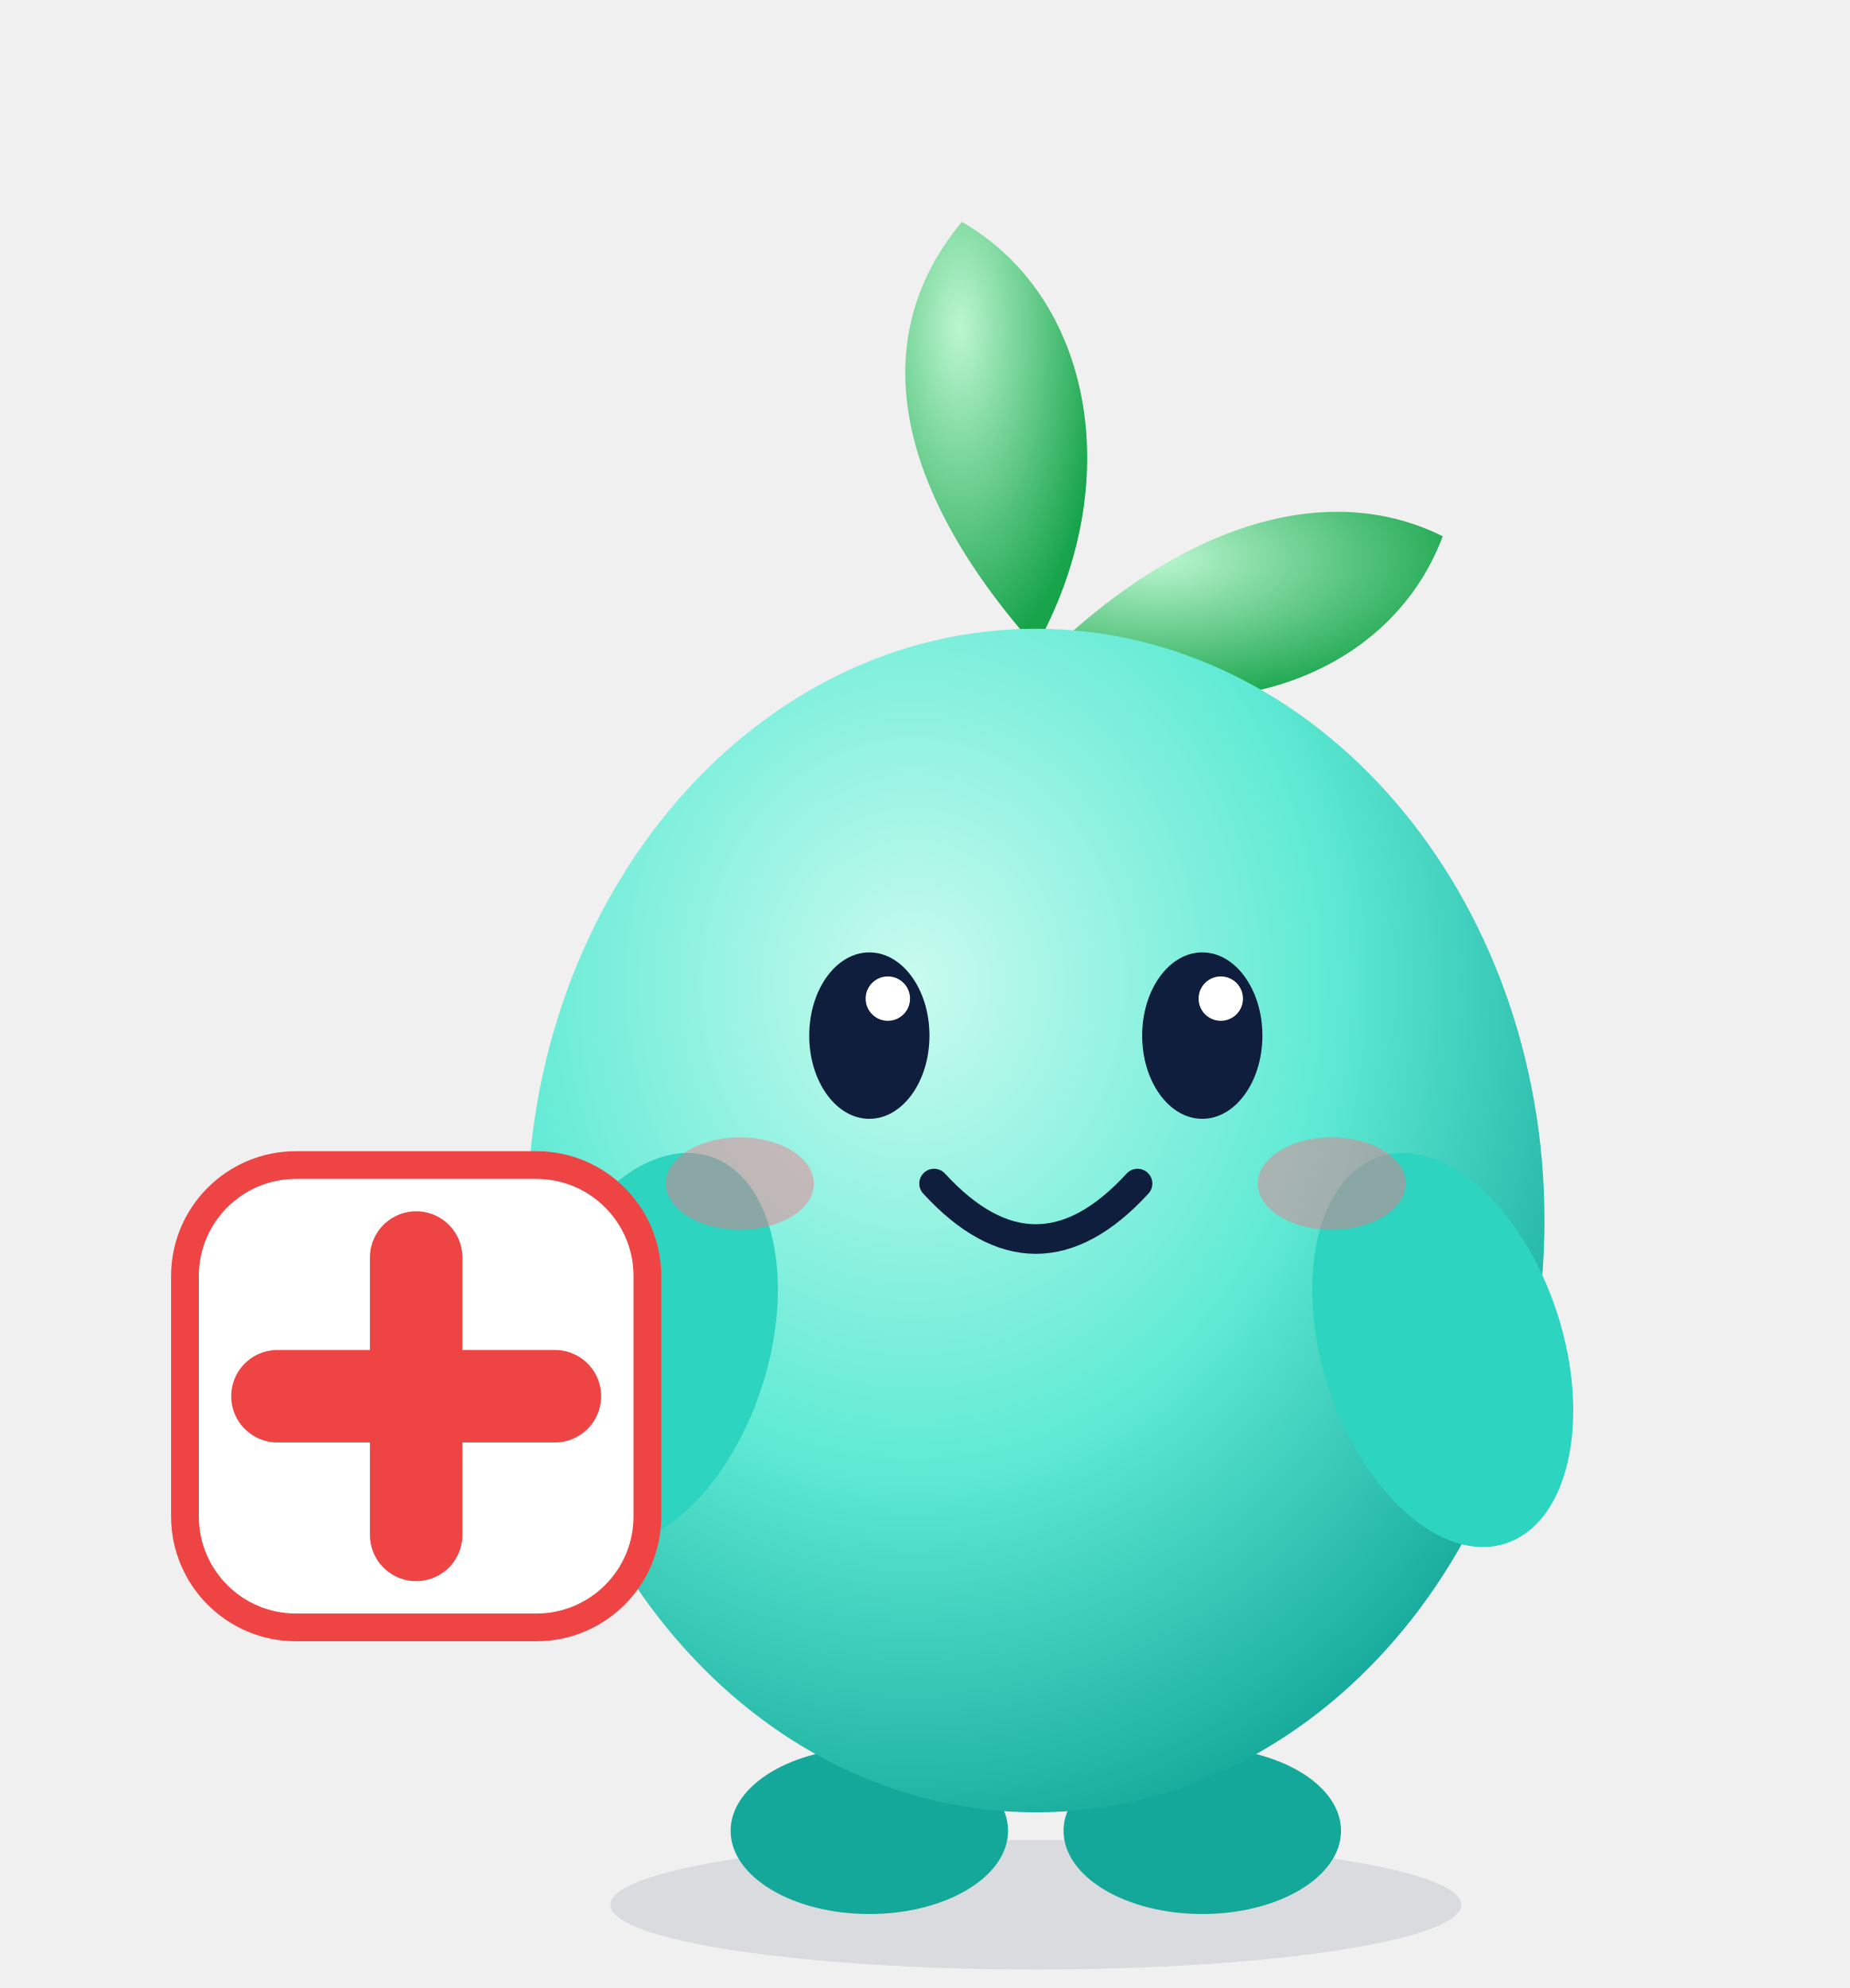
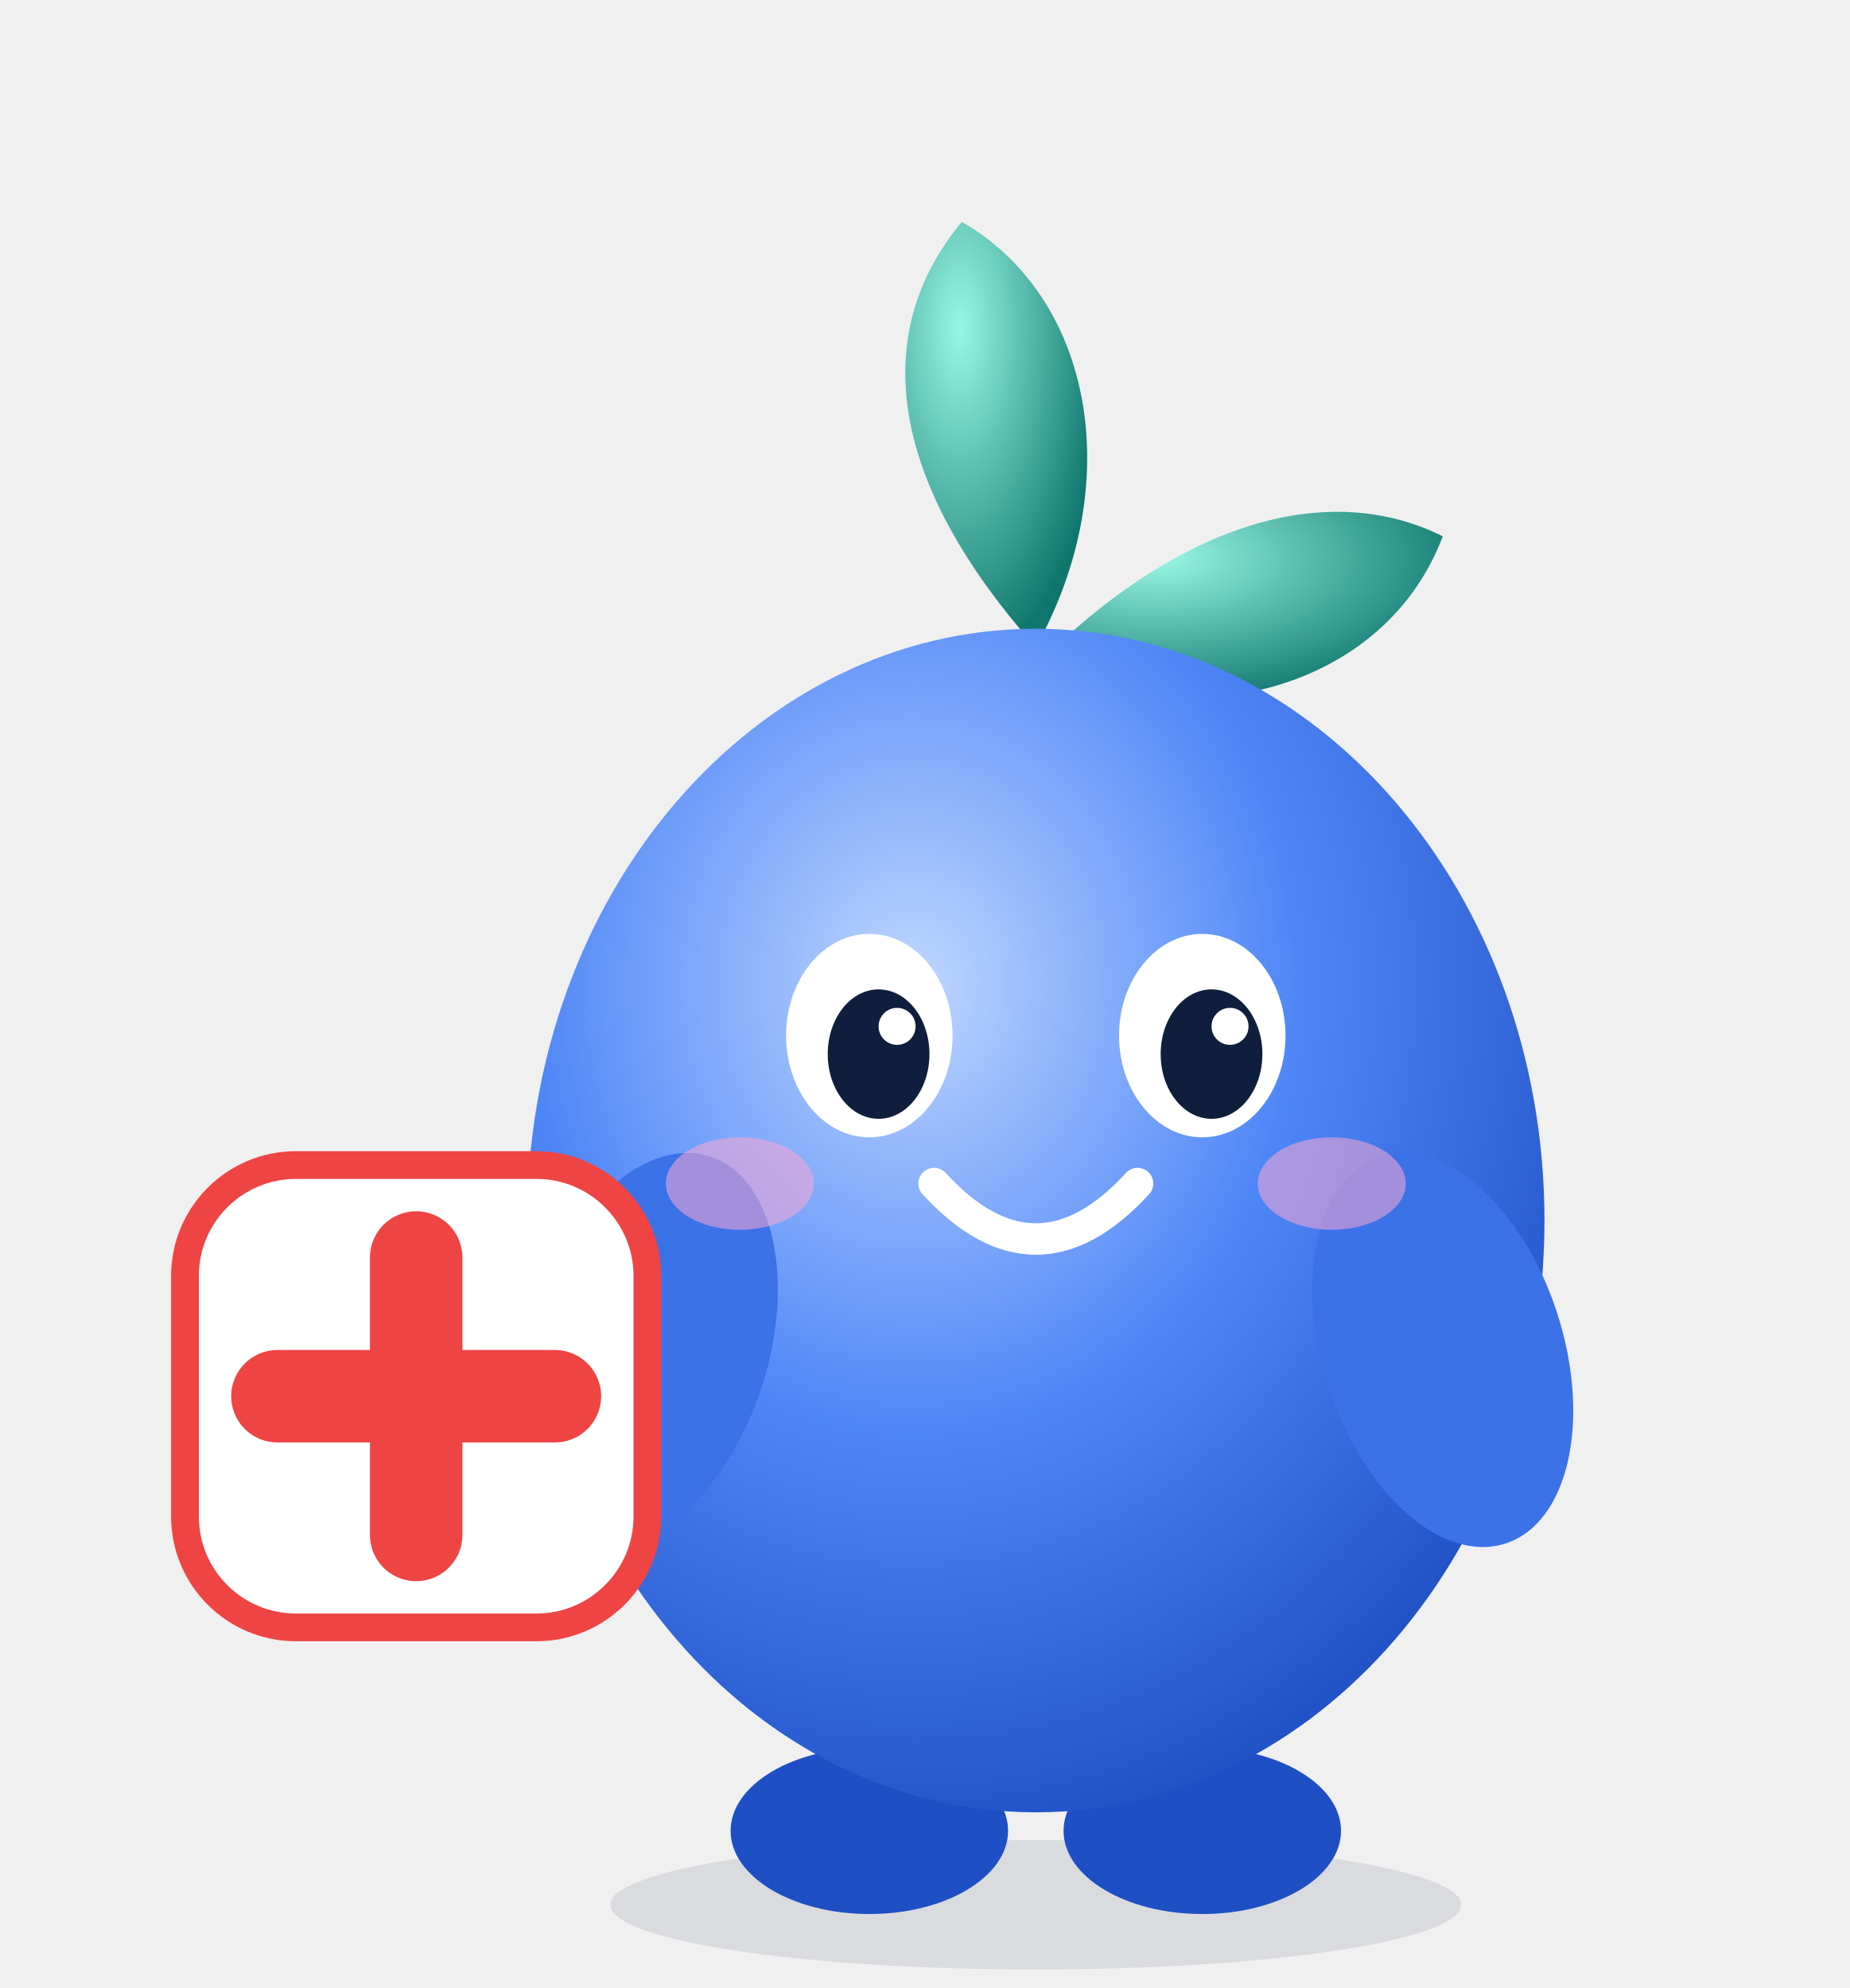
<svg xmlns="http://www.w3.org/2000/svg" viewBox="0 0 200 215">
  <defs>
    <radialGradient id="b" cx="38%" cy="30%" r="75%">
-       <stop offset="0" stop-color="#C9FBEF" />
-       <stop offset=".55" stop-color="#5EEAD4" />
-       <stop offset="1" stop-color="#14A89A" />
+       <stop offset="0" stop-color="#BFD6FF" />
+       <stop offset=".5" stop-color="#4F86F7" />
+       <stop offset="1" stop-color="#1E4FC4" />
    </radialGradient>
    <radialGradient id="l" cx="30%" cy="25%" r="80%">
-       <stop offset="0" stop-color="#BBF7D0" />
-       <stop offset="1" stop-color="#16A34A" />
+       <stop offset="0" stop-color="#99F6E4" />
+       <stop offset="1" stop-color="#0F766E" />
    </radialGradient>
  </defs>
  <ellipse cx="112" cy="206" rx="46" ry="7" fill="#0F1E3D" opacity=".10" />
-   <ellipse cx="94" cy="198" rx="15" ry="9" fill="#14A89A" />
-   <ellipse cx="130" cy="198" rx="15" ry="9" fill="#14A89A" />
+   <ellipse cx="94" cy="198" rx="15" ry="9" fill="#1E4FC4" />
+   <ellipse cx="130" cy="198" rx="15" ry="9" fill="#1E4FC4" />
  <path d="M112 70 C96 52 94 36 104 24 C118 32 122 52 112 70Z" fill="url(#l)" />
  <path d="M112 72 C128 56 144 52 156 58 C150 74 130 80 112 72Z" fill="url(#l)" />
  <ellipse cx="112" cy="132" rx="55" ry="64" fill="url(#b)" />
-   <ellipse cx="156" cy="146" rx="13" ry="22" fill="#2DD4BF" transform="rotate(-18 156 146)" />
-   <ellipse cx="70" cy="146" rx="13" ry="22" fill="#2DD4BF" transform="rotate(18 70 146)" />
-   <ellipse cx="94" cy="112" rx="6.5" ry="9" fill="#0F1E3D" />
-   <ellipse cx="130" cy="112" rx="6.5" ry="9" fill="#0F1E3D" />
-   <circle cx="96" cy="108" r="2.4" fill="#fff" />
-   <circle cx="132" cy="108" r="2.4" fill="#fff" />
-   <ellipse cx="80" cy="128" rx="8" ry="5" fill="#FB7185" opacity=".45" />
-   <ellipse cx="144" cy="128" rx="8" ry="5" fill="#FB7185" opacity=".45" />
-   <path d="M101 128 Q112 140 123 128" fill="none" stroke="#0F1E3D" stroke-width="3.2" stroke-linecap="round" />
+   <ellipse cx="156" cy="146" rx="13" ry="22" fill="#3B72E8" transform="rotate(-18 156 146)" />
+   <ellipse cx="70" cy="146" rx="13" ry="22" fill="#3B72E8" transform="rotate(18 70 146)" />
+   <ellipse cx="94" cy="112" rx="9" ry="11" fill="#fff" />
+   <ellipse cx="130" cy="112" rx="9" ry="11" fill="#fff" />
+   <ellipse cx="95" cy="114" rx="5.5" ry="7" fill="#0F1E3D" />
+   <ellipse cx="131" cy="114" rx="5.5" ry="7" fill="#0F1E3D" />
+   <circle cx="97" cy="111" r="2" fill="#fff" />
+   <circle cx="133" cy="111" r="2" fill="#fff" />
+   <ellipse cx="80" cy="128" rx="8" ry="5" fill="#F9A8D4" opacity=".55" />
+   <ellipse cx="144" cy="128" rx="8" ry="5" fill="#F9A8D4" opacity=".55" />
+   <path d="M101 128 Q112 140 123 128" fill="none" stroke="#fff" stroke-width="3.4" stroke-linecap="round" />
  <rect x="20" y="126" width="50" height="50" rx="12" fill="#fff" stroke="#EF4444" stroke-width="3" />
  <path d="M45 136v30M30 151h30" stroke="#EF4444" stroke-width="10" stroke-linecap="round" />
</svg>
